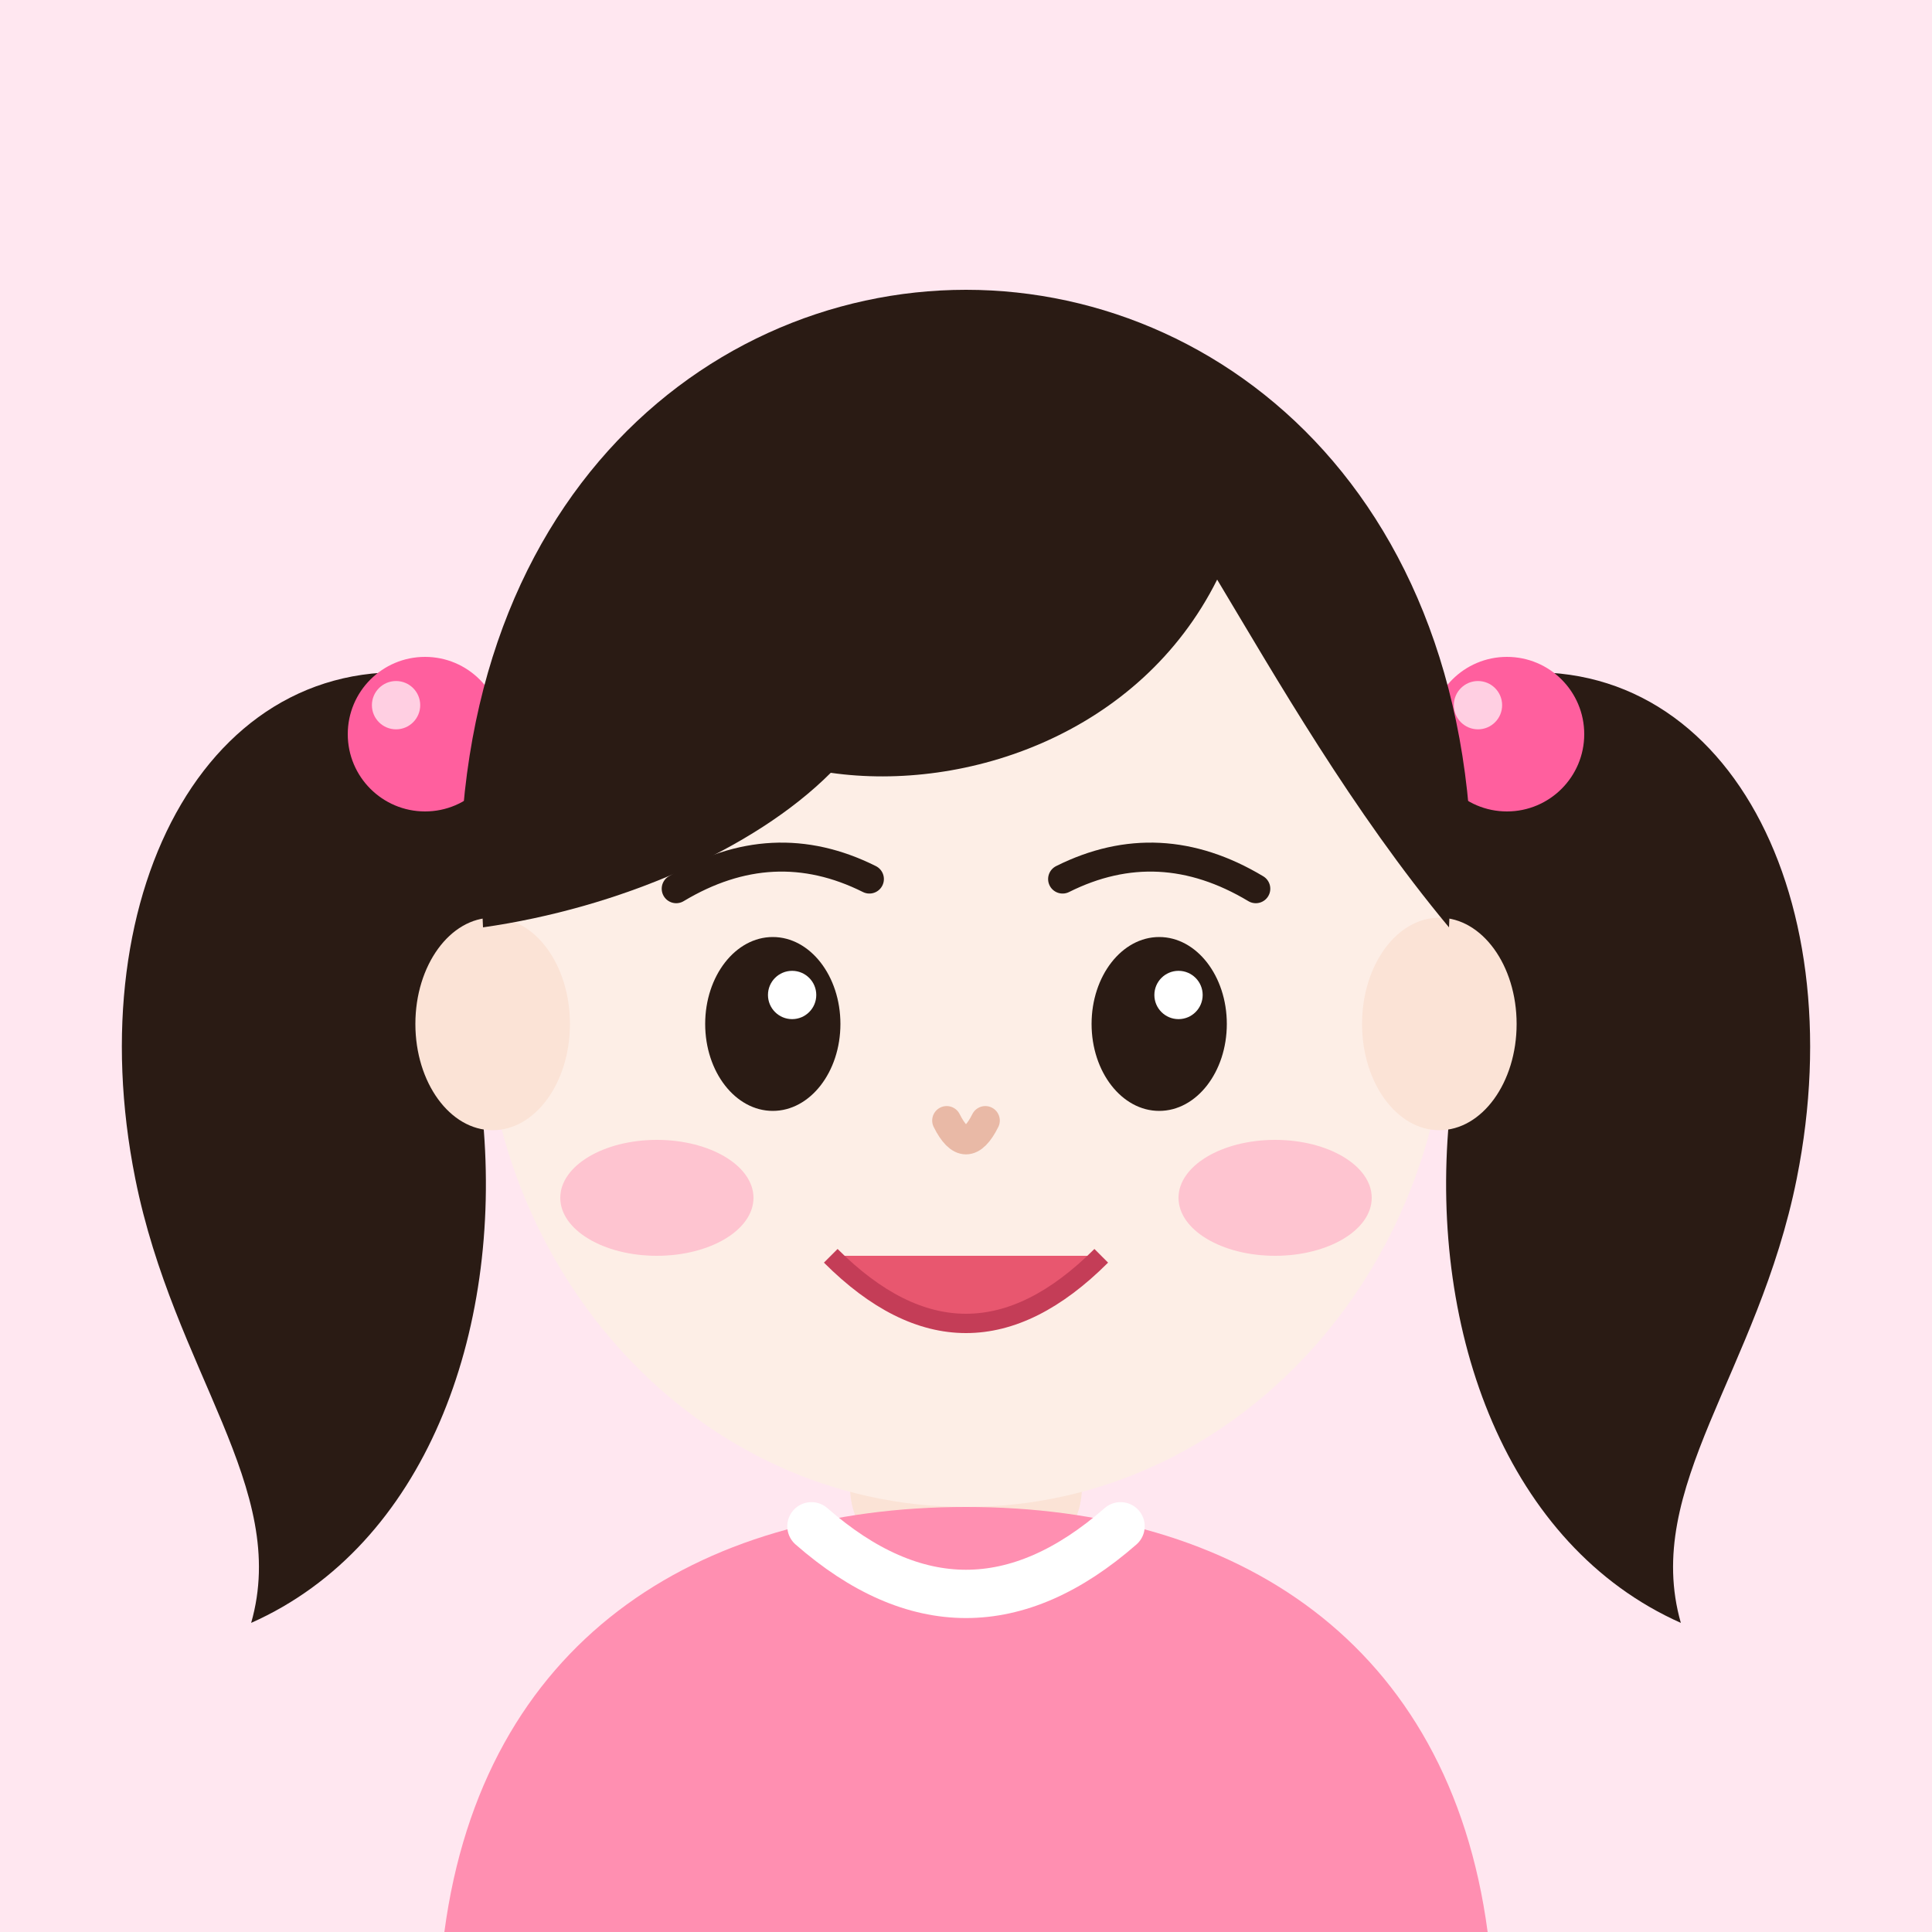
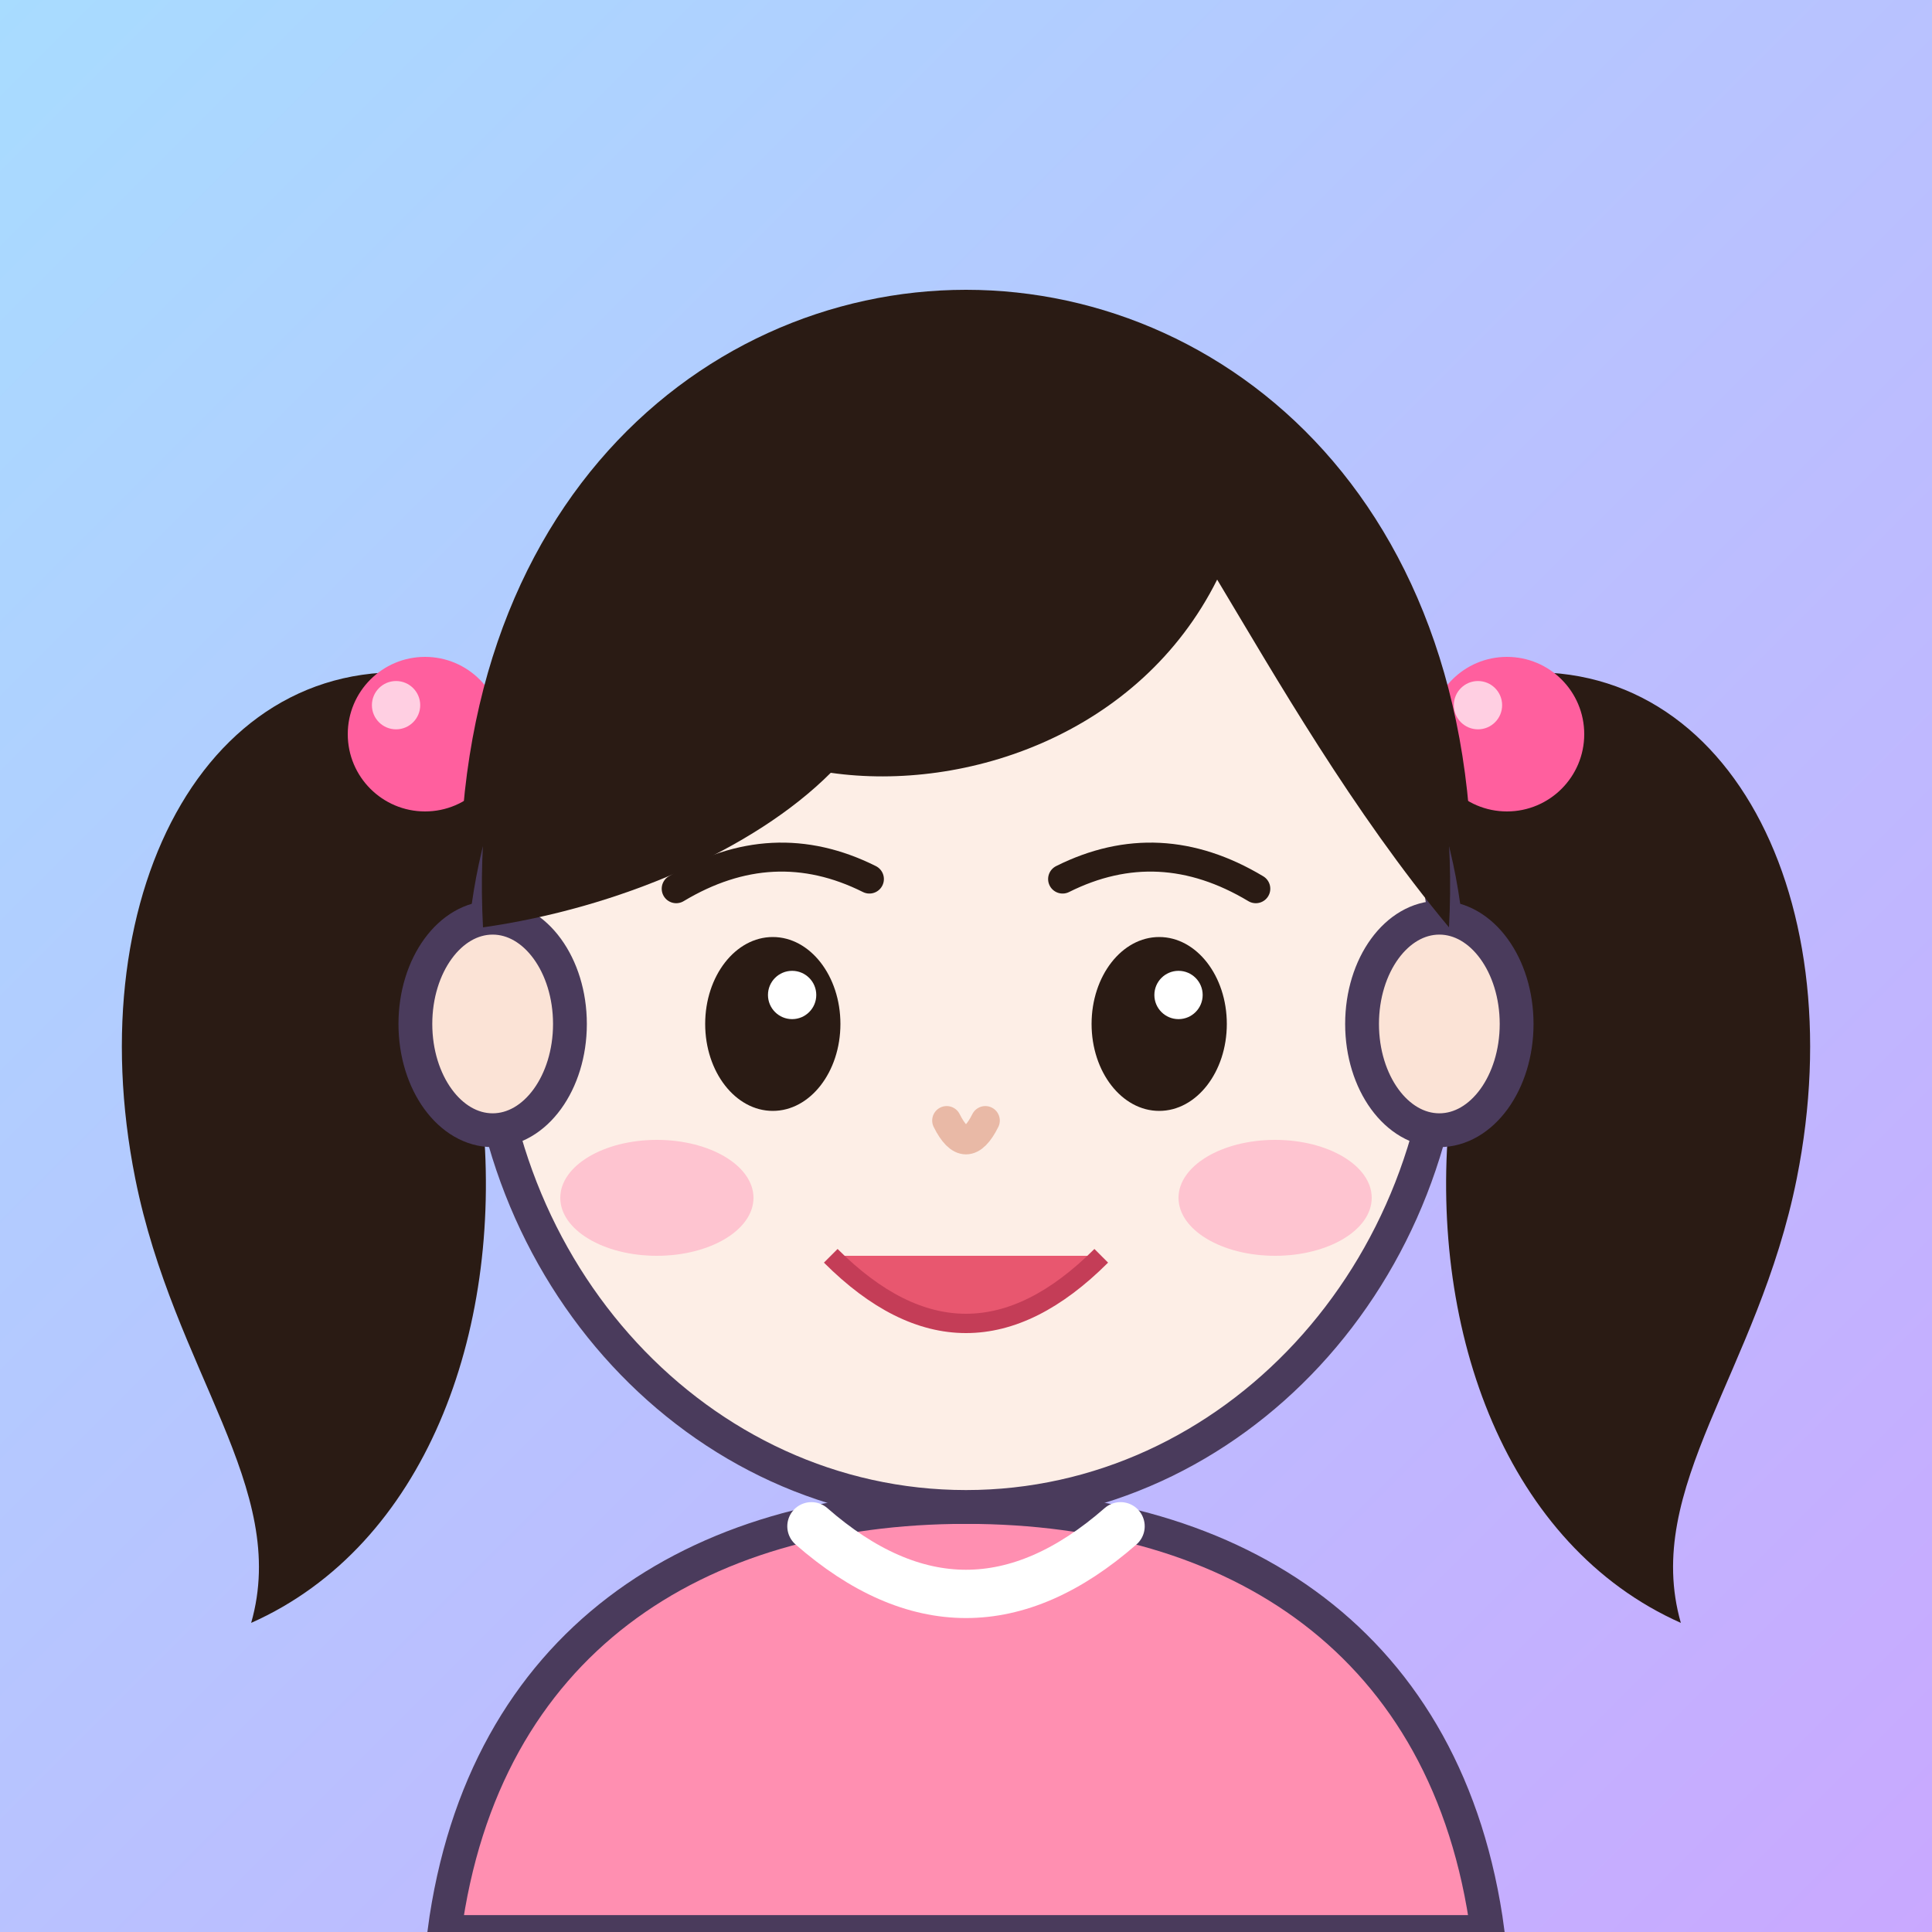
<svg xmlns="http://www.w3.org/2000/svg" viewBox="0 0 200 200">
-   <rect width="200" height="200" fill="#ffe7f0" />
+   <defs>
+     <linearGradient id="fondo" x1="0" y1="0" x2="1" y2="1">
+       <stop offset="0" stop-color="#a8dcff" />
+       <stop offset="1" stop-color="#c9a8ff" />
+     </linearGradient>
+   </defs>
+   <rect width="200" height="200" fill="url(#fondo)" />
  <path d="M46 70 C22 66 8 92 14 122 C18 142 30 154 26 168 C44 160 52 138 50 116 C49 100 54 84 46 70 Z" fill="#2a1b14" />
  <path d="M154 70 C178 66 192 92 186 122 C182 142 170 154 174 168 C156 160 148 138 150 116 C151 100 146 84 154 70 Z" fill="#2a1b14" />
  <circle cx="44" cy="76" r="8" fill="#ff5f9e" />
  <circle cx="41" cy="73" r="2.5" fill="#fff" opacity=".7" />
  <circle cx="156" cy="76" r="8" fill="#ff5f9e" />
  <circle cx="153" cy="73" r="2.5" fill="#fff" opacity=".7" />
  <path d="M48 100 C44 54 72 30 100 30 C128 30 156 54 152 100 Z" fill="#2a1b14" />
-   <rect x="88" y="140" width="24" height="22" rx="8" fill="#fbe3d6" />
-   <path d="M46 200 C50 170 72 156 100 156 C128 156 150 170 154 200 Z" fill="#ff8fb1" />
+   <rect x="88" y="140" width="24" height="22" rx="8" fill="#fbe3d6" stroke="#4a3b5c" stroke-width="3.5" />
+   <path d="M46 200 C50 170 72 156 100 156 C128 156 150 170 154 200 Z" fill="#ff8fb1" stroke="#4a3b5c" stroke-width="3.5" />
  <path d="M84 158 Q100 172 116 158" fill="none" stroke="#fff" stroke-width="5" stroke-linecap="round" />
-   <ellipse cx="100" cy="102" rx="50" ry="54" fill="#fdeee6" />
-   <ellipse cx="51" cy="106" rx="8" ry="11" fill="#fbe3d6" />
-   <ellipse cx="149" cy="106" rx="8" ry="11" fill="#fbe3d6" />
+   <ellipse cx="100" cy="102" rx="50" ry="54" fill="#fdeee6" stroke="#4a3b5c" stroke-width="3.5" />
+   <ellipse cx="51" cy="106" rx="8" ry="11" fill="#fbe3d6" stroke="#4a3b5c" stroke-width="3.5" />
+   <ellipse cx="149" cy="106" rx="8" ry="11" fill="#fbe3d6" stroke="#4a3b5c" stroke-width="3.5" />
  <path d="M50 96 C48 58 72 40 100 40 C128 40 152 58 150 96 C140 84 132 70 126 60 C118 76 100 82 86 80 C78 88 64 94 50 96 Z" fill="#2a1b14" />
  <ellipse cx="80" cy="106" rx="7" ry="9" fill="#2a1b14" />
  <ellipse cx="120" cy="106" rx="7" ry="9" fill="#2a1b14" />
  <circle cx="82" cy="103" r="2.5" fill="#fff" />
  <circle cx="122" cy="103" r="2.5" fill="#fff" />
  <path d="M70 92 Q80 86 90 91 M110 91 Q120 86 130 92" fill="none" stroke="#2a1b14" stroke-width="3" stroke-linecap="round" />
  <ellipse cx="68" cy="124" rx="10" ry="6" fill="#ffb6c8" opacity=".75" />
  <ellipse cx="132" cy="124" rx="10" ry="6" fill="#ffb6c8" opacity=".75" />
  <path d="M98 116 Q100 120 102 116" fill="none" stroke="#e9b9a6" stroke-width="3" stroke-linecap="round" />
  <path d="M86 130 Q100 144 114 130" fill="#e8576f" stroke="#c43d57" stroke-width="2" stroke-linejoin="round" />
</svg>
